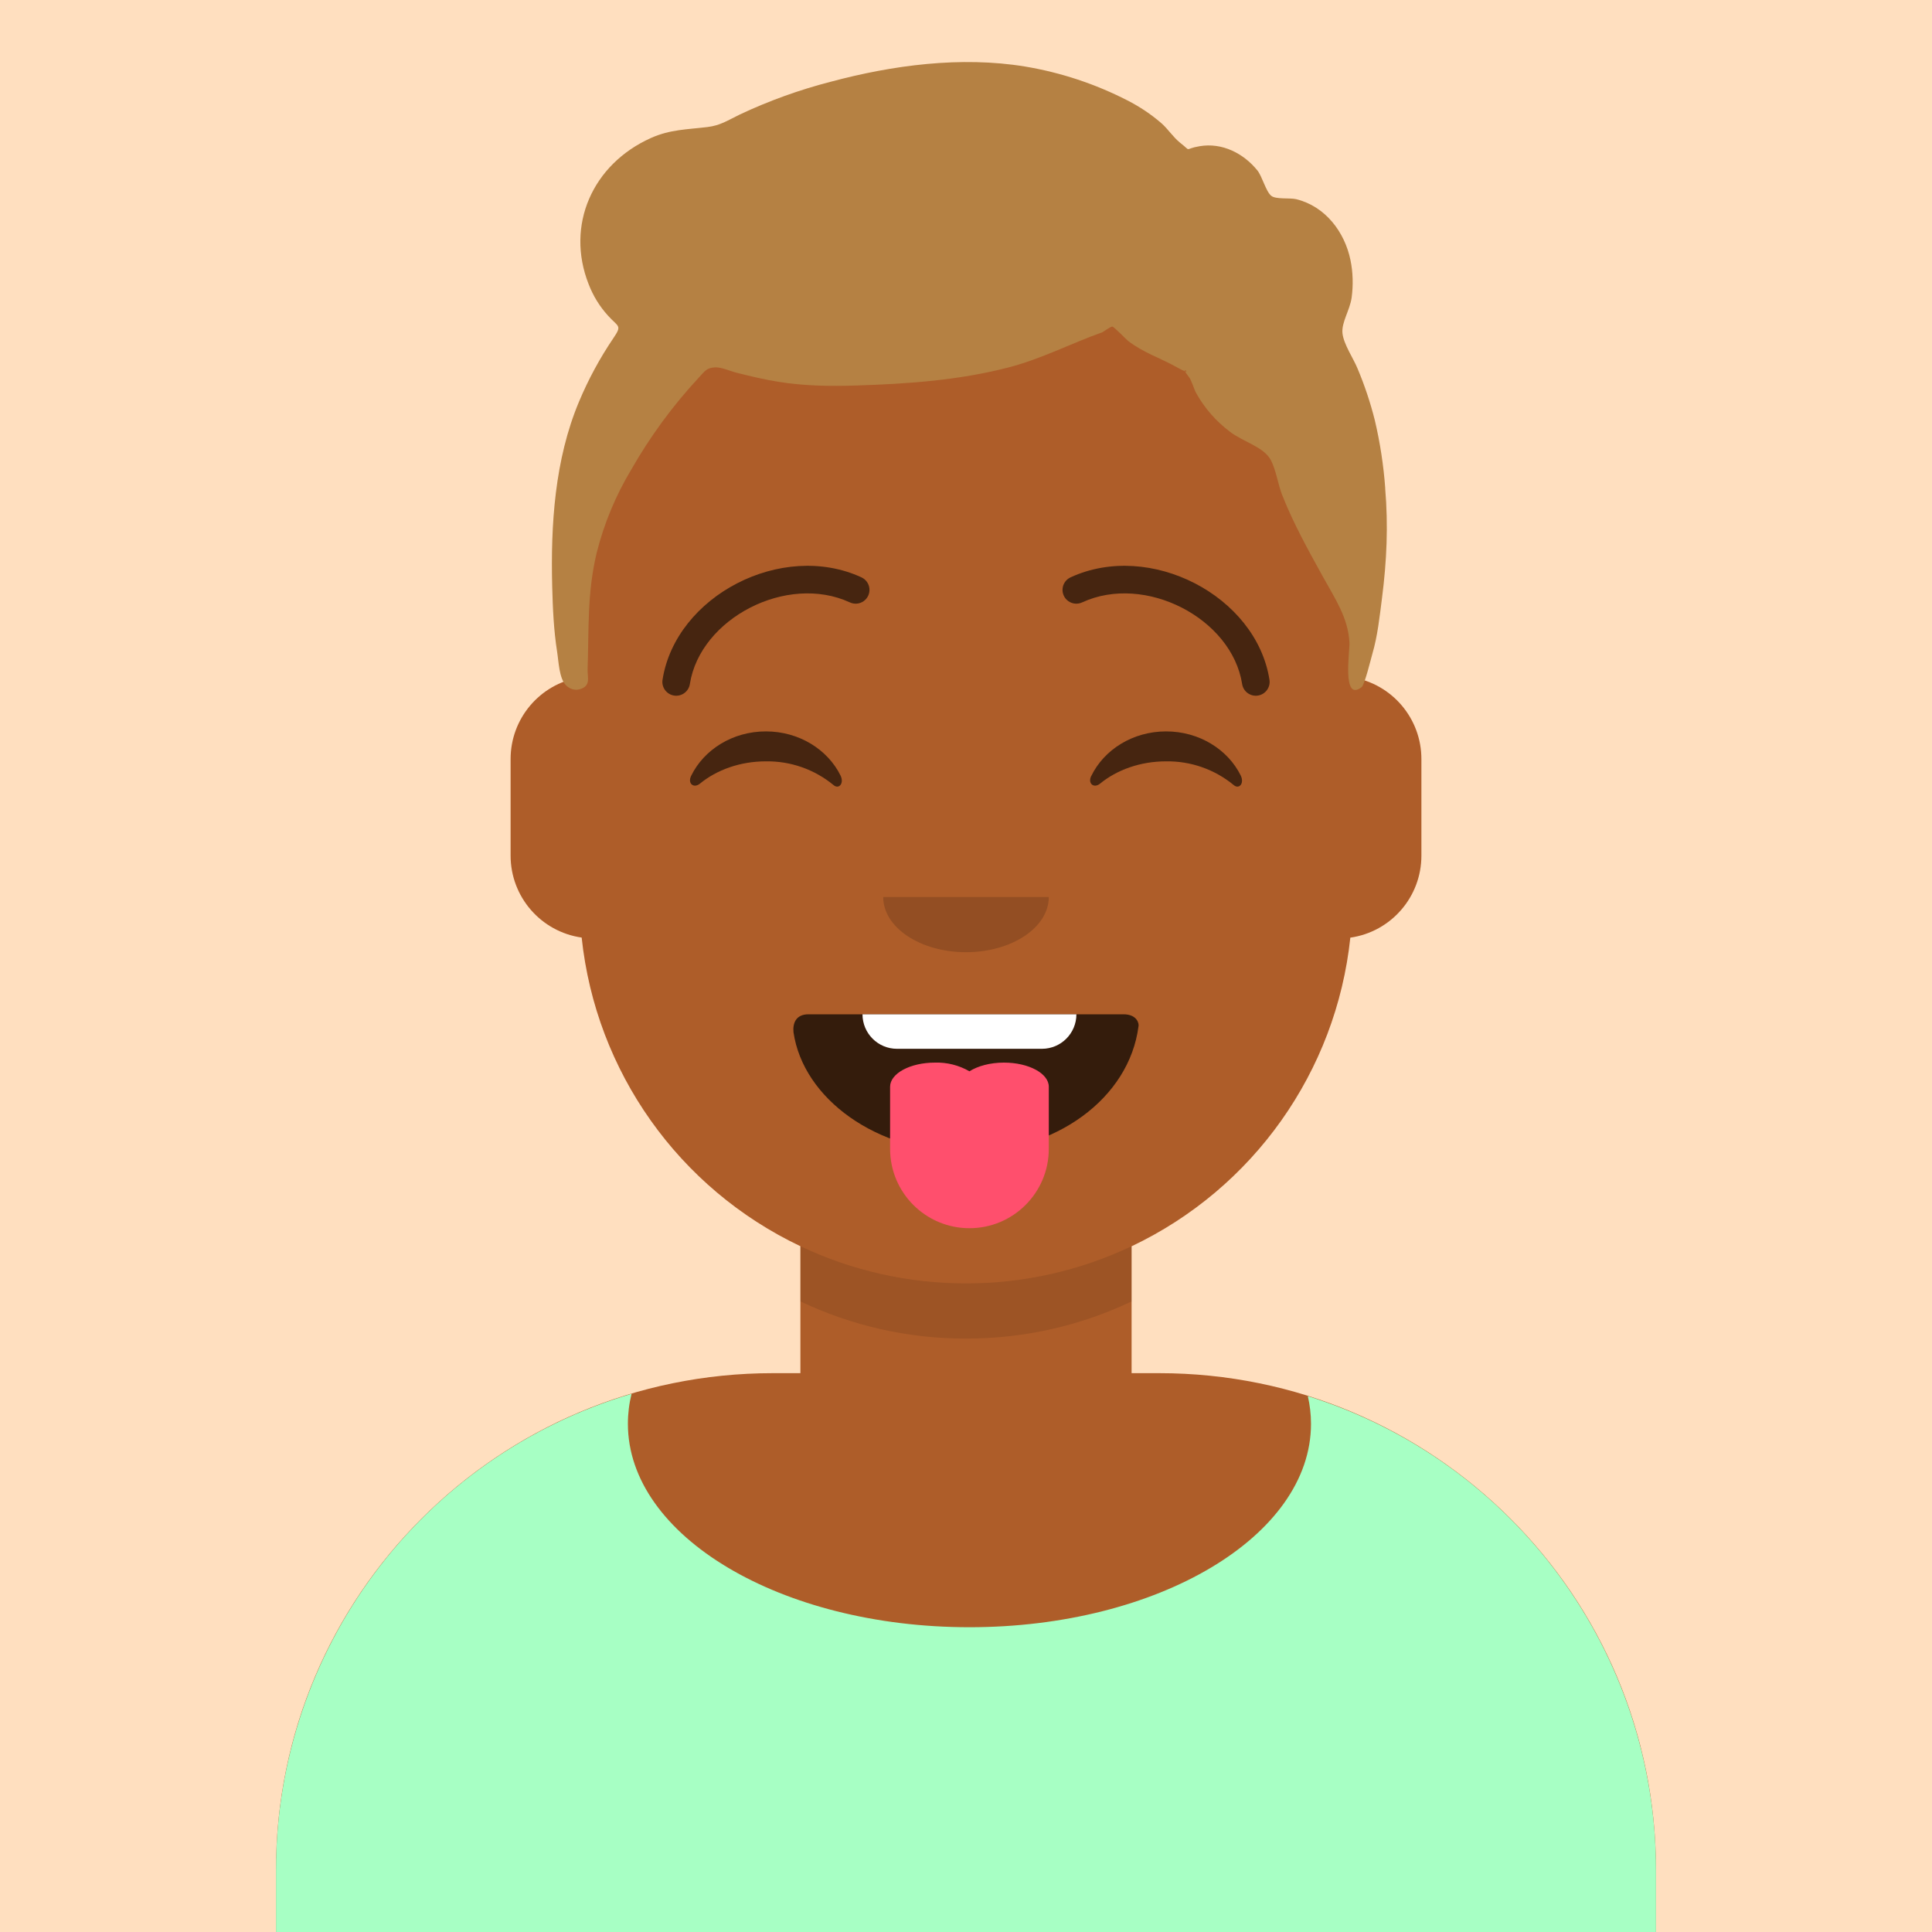
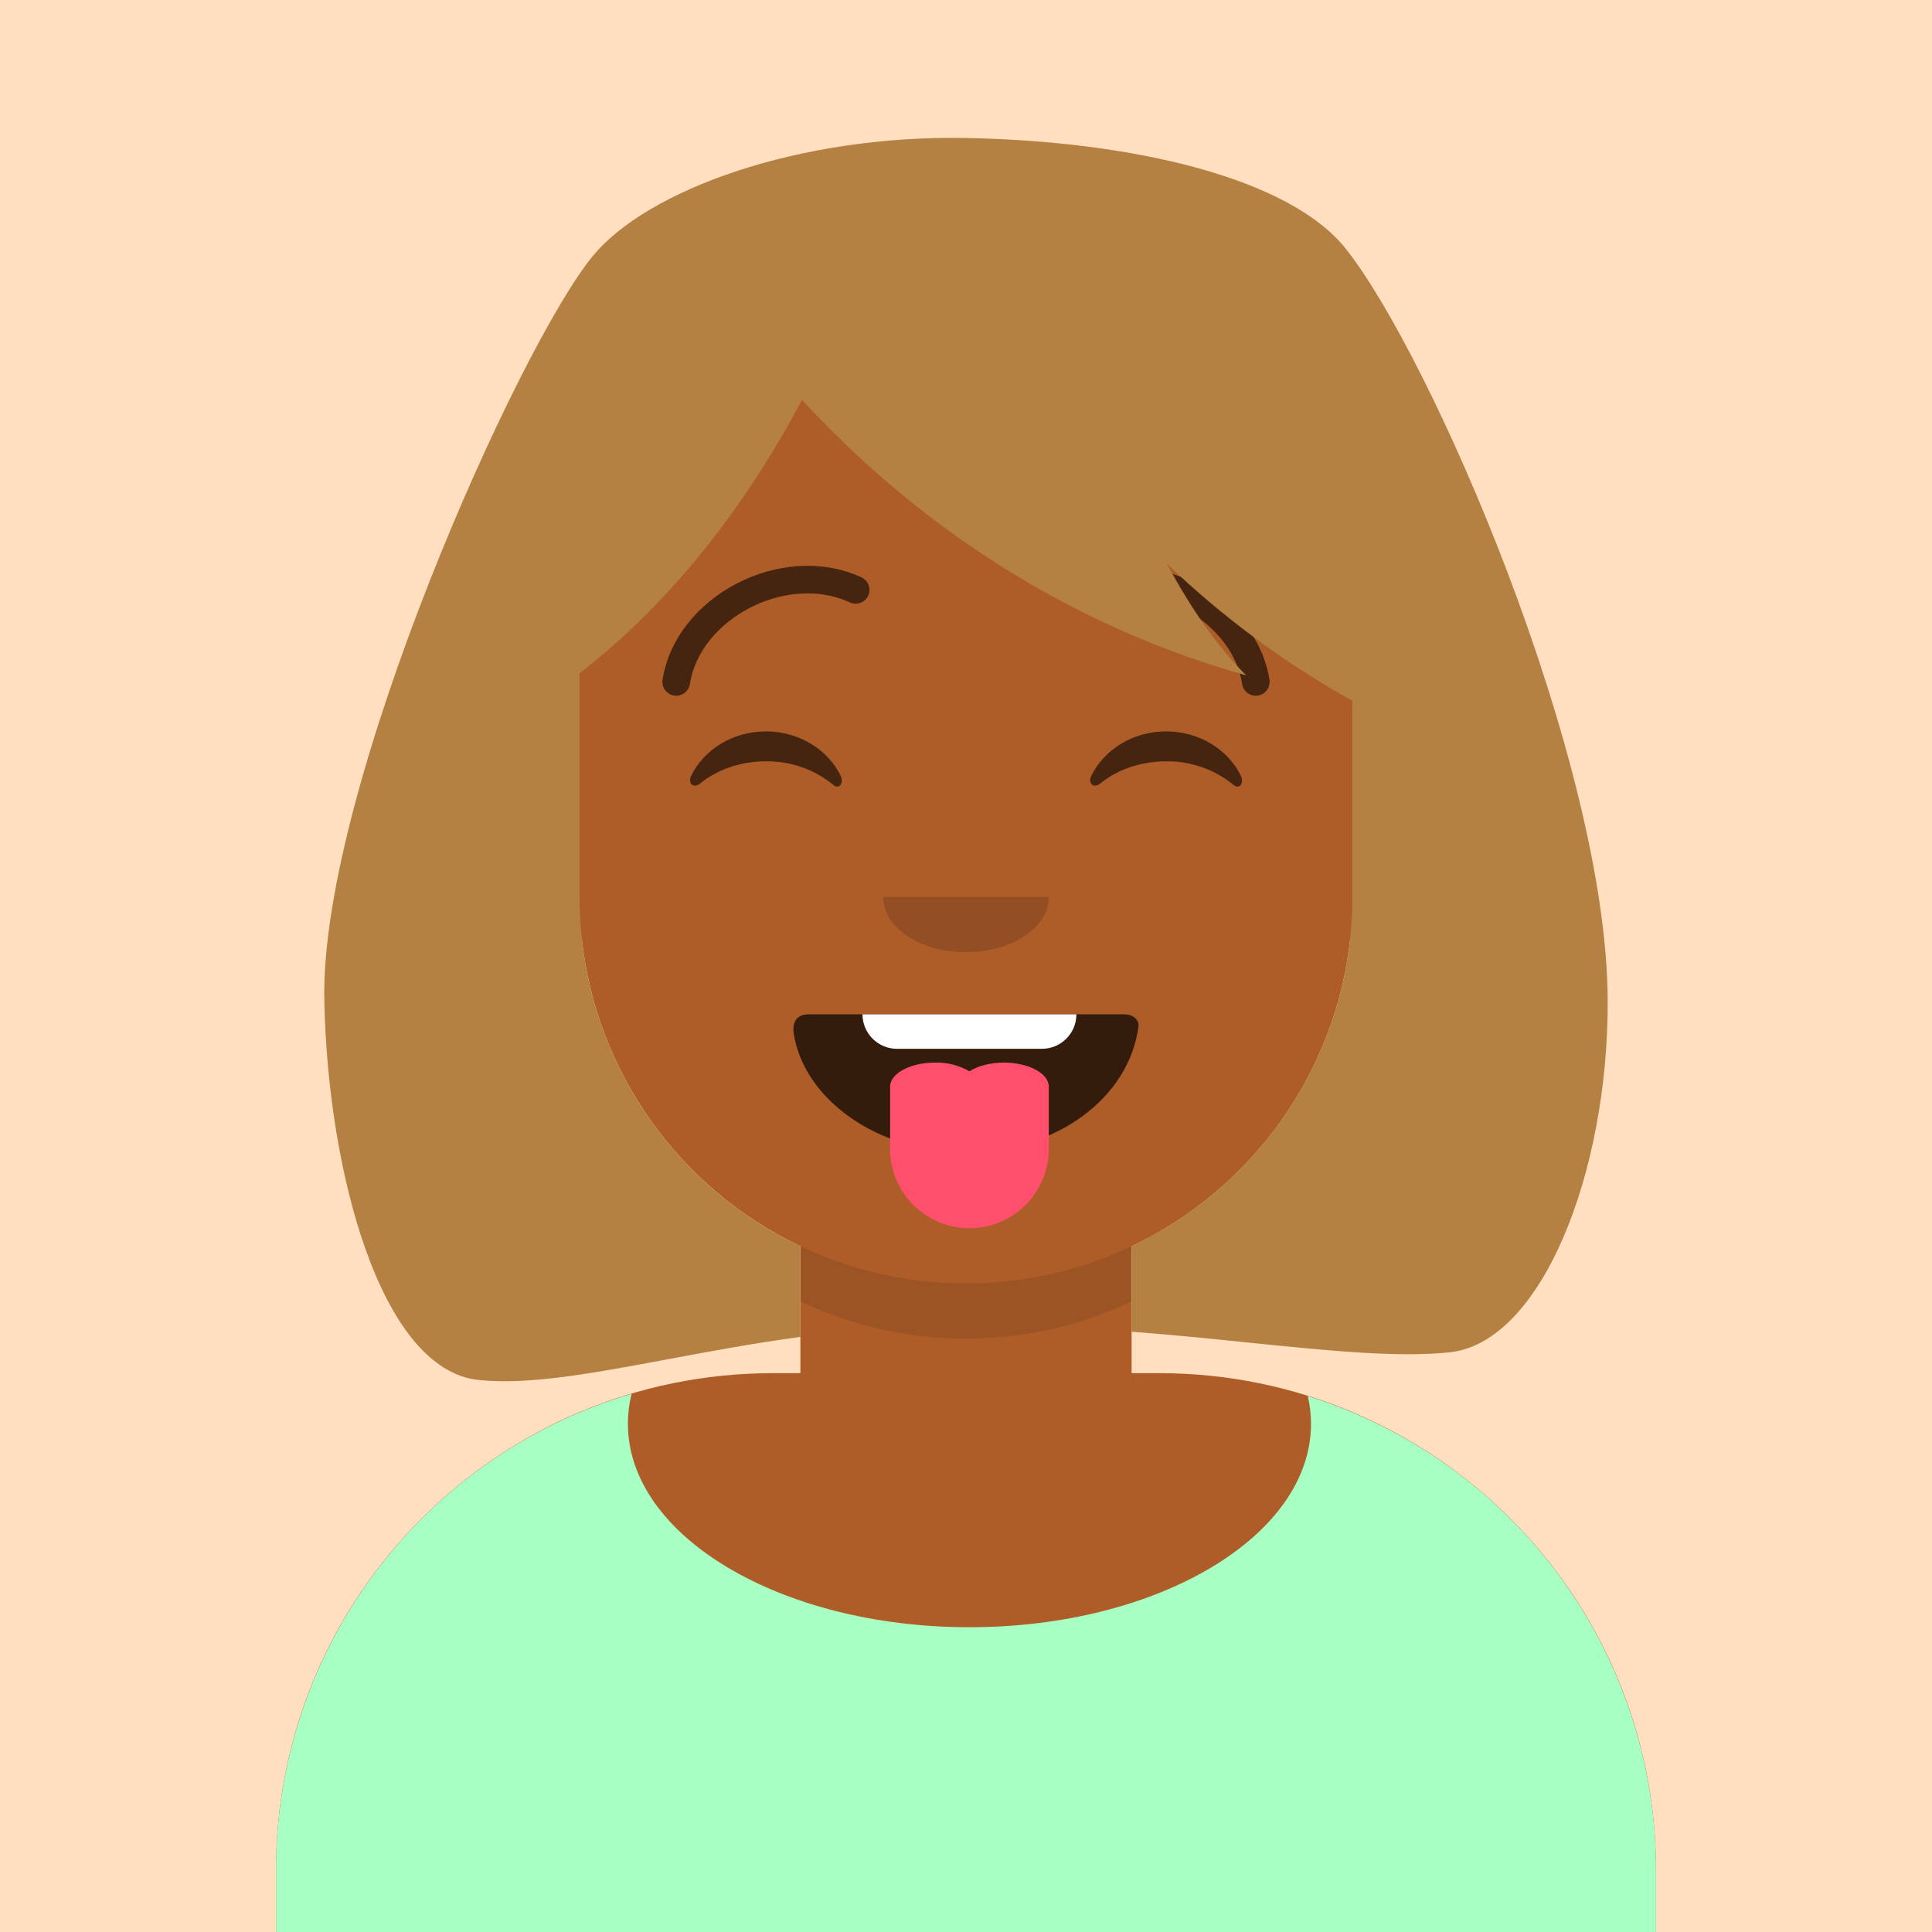
<svg xmlns="http://www.w3.org/2000/svg" viewBox="0 0 280 280" fill="none" shape-rendering="auto">
  <mask id="viewboxMask">
    <rect width="280" height="280" rx="0" ry="0" x="0" y="0" fill="#fff" />
  </mask>
  <g mask="url(#viewboxMask)">
    <rect fill="#ffdfbf" width="280" height="280" x="0" y="0" />
    <g transform="translate(8)">
      <path d="M132 36a56 56 0 0 0-56 56v6.17A12 12 0 0 0 66 110v14a12 12 0 0 0 10.3 11.88 56.04 56.04 0 0 0 31.7 44.73v18.4h-4a72 72 0 0 0-72 72v9h200v-9a72 72 0 0 0-72-72h-4v-18.39a56.04 56.04 0 0 0 31.7-44.73A12 12 0 0 0 198 124v-14a12 12 0 0 0-10-11.83V92a56 56 0 0 0-56-56Z" fill="#ae5d29" />
      <path d="M108 180.61v8a55.79 55.79 0 0 0 24 5.39c8.59 0 16.73-1.93 24-5.39v-8a55.79 55.79 0 0 1-24 5.39 55.79 55.79 0 0 1-24-5.39Z" fill="#000" fill-opacity=".1" />
      <g transform="translate(0 170)">
        <path d="M132.5 65.83c27.34 0 49.5-13.2 49.5-29.48 0-1.37-.16-2.7-.46-4.02A72.03 72.03 0 0 1 232 101.05V110H32v-8.95A72.03 72.03 0 0 1 83.53 32a18 18 0 0 0-.53 4.35c0 16.28 22.16 29.48 49.5 29.48Z" fill="#a7ffc4" />
      </g>
      <g transform="translate(78 134)">
        <path fill-rule="evenodd" clip-rule="evenodd" d="M29 15.6C30.41 25.24 41.06 33 54 33c12.97 0 23.65-7.82 25-18.26.1-.4-.22-1.74-2.17-1.74H31.17c-1.79 0-2.3 1.24-2.17 2.6Z" fill="#000" fill-opacity=".7" />
        <path d="M70 13H39a5 5 0 0 0 5 5h21a5 5 0 0 0 5-5Z" fill="#fff" />
        <path d="M43 23.5a1.88 1.88 0 0 0 0 .13v8.87a11.5 11.5 0 1 0 23 0v-8.87a1.62 1.62 0 0 0 0-.13c0-1.93-2.91-3.5-6.5-3.5-2.01 0-3.8.5-5 1.26a9.45 9.45 0 0 0-5-1.26c-3.59 0-6.5 1.57-6.5 3.5Z" fill="#FF4F6D" />
      </g>
      <g transform="translate(104 122)">
        <path fill-rule="evenodd" clip-rule="evenodd" d="M16 8c0 4.42 5.37 8 12 8s12-3.58 12-8" fill="#000" fill-opacity=".16" />
      </g>
      <g transform="translate(76 90)">
        <path d="M16.16 22.45c1.85-3.8 6-6.45 10.84-6.45 4.81 0 8.96 2.63 10.82 6.4.55 1.13-.24 2.05-1.03 1.37a15.05 15.05 0 0 0-9.8-3.43c-3.73 0-7.12 1.24-9.55 3.23-.9.73-1.82-.01-1.28-1.12ZM74.16 22.45c1.85-3.8 6-6.45 10.84-6.45 4.81 0 8.96 2.63 10.82 6.4.55 1.13-.24 2.05-1.03 1.37a15.05 15.05 0 0 0-9.8-3.43c-3.74 0-7.13 1.24-9.56 3.23-.9.73-1.82-.01-1.28-1.12Z" fill-rule="evenodd" clip-rule="evenodd" fill="#000" fill-opacity=".6" />
      </g>
      <g transform="translate(76 82)">
        <path d="M15.98 17.13C17.48 7.6 30.06 1.1 39.16 5.3a2 2 0 1 0 1.68-3.63c-11.5-5.3-26.9 2.66-28.82 14.84a2 2 0 0 0 3.96.63ZM96.02 17.13C94.52 7.6 81.94 1.1 72.84 5.3a2 2 0 1 1-1.68-3.63c11.5-5.3 26.9 2.66 28.82 14.84a2 2 0 0 1-3.96.63Z" fill="#000" fill-opacity=".6" />
      </g>
      <g transform="translate(-1)">
-         <path fill-rule="evenodd" clip-rule="evenodd" d="M193.76 70.77a62.92 62.92 0 0 0-1.51-9.86 51.78 51.78 0 0 0-2.5-7.49c-.6-1.48-2.02-3.52-2.19-5.13-.16-1.57 1.07-3.32 1.33-5.16.24-1.79.2-3.66-.17-5.44-.83-4.03-3.6-7.77-7.85-8.82-.95-.23-2.97.06-3.64-.5-.77-.63-1.3-2.8-2-3.67-2-2.47-5.1-4.07-8.37-3.51-2.41.4-1.03.9-2.84-.51-1-.8-1.75-2-2.73-2.85a24.7 24.7 0 0 0-4.9-3.28 50.82 50.82 0 0 0-14.84-4.91c-9.28-1.52-19.2-.2-28.2 2.22a74.58 74.58 0 0 0-13.14 4.74c-1.78.87-2.81 1.58-4.67 1.81-2.93.36-5.4.34-8.18 1.58-8.54 3.82-12.39 12.69-9.06 21.17.66 1.71 1.57 3.21 2.82 4.59 1.52 1.68 2.07 1.35.76 3.28a52.78 52.78 0 0 0-4.96 9.17c-3.53 8.4-4.12 17.87-3.89 26.83.08 3.13.22 6.3.71 9.42.22 1.34.28 3.87 1.29 4.87.5.5 1.24.78 1.96.58 1.71-.47 1.13-1.73 1.17-2.9.2-5.88-.08-11.08 1.32-16.9a44.4 44.4 0 0 1 5-12.03 72.07 72.07 0 0 1 9.8-13.35c.92-.99 1.12-1.4 2.35-1.48.93-.05 2.3.59 3.2.8 2 .5 4 .98 6.03 1.3 3.74.6 7.45.65 11.22.53 7.43-.23 14.88-.75 22.09-2.62 4.78-1.24 9.02-3.47 13.6-5.1.08-.04 1.23-.85 1.43-.82.28.04 1.97 1.82 2.26 2.05 2.23 1.74 4.67 2.48 7.07 3.83 2.97 1.66.1-.72 1.73 1.36.48.6.72 1.72 1.1 2.4 1.22 2.2 2.9 4.1 4.93 5.63 1.96 1.47 4.9 2.18 5.9 4.1.76 1.47 1.02 3.48 1.64 5.06 1.63 4.13 3.78 7.99 5.93 11.88 1.73 3.14 3.62 5.89 3.81 9.47.07 1.25-1.12 8.74 1.78 6.46.43-.34 1.35-4.15 1.54-4.8.77-2.63 1.05-5.38 1.4-8.09.69-5.38.92-10.5.46-15.91Z" fill="#b58143" />
+         <path d="M40 145c-.62-30.84 28.32-95.2 39-108 7.92-9.5 29.7-17.45 54-17 24.3.45 46.86 5.81 55 16 12.32 15.43 37.87 74.08 38 109 .1 24.8-9.54 49.66-23 51-7.6.76-17.26-.23-28.86-1.4-5.3-.55-11.02-1.13-17.14-1.6V180.6A56 56 0 0 0 189 130v-28.44a130.34 130.34 0 0 1-26.9-19.88c3.35 6.24 7.19 11.9 11.51 16.2-30.57-8.59-51.71-26.16-64.38-39.94C103.39 69.02 92.96 85.23 77 97.57V130a56 56 0 0 0 32 50.61v13.14c-6.95.95-13.41 2.16-19.36 3.27-10.85 2.02-19.98 3.73-27.26 2.98-14.22-1.47-21.88-30.2-22.38-55Z" fill="#b58143" />
      </g>
      <g transform="translate(49 72)" />
      <g transform="translate(62 42)" />
    </g>
  </g>
</svg>
